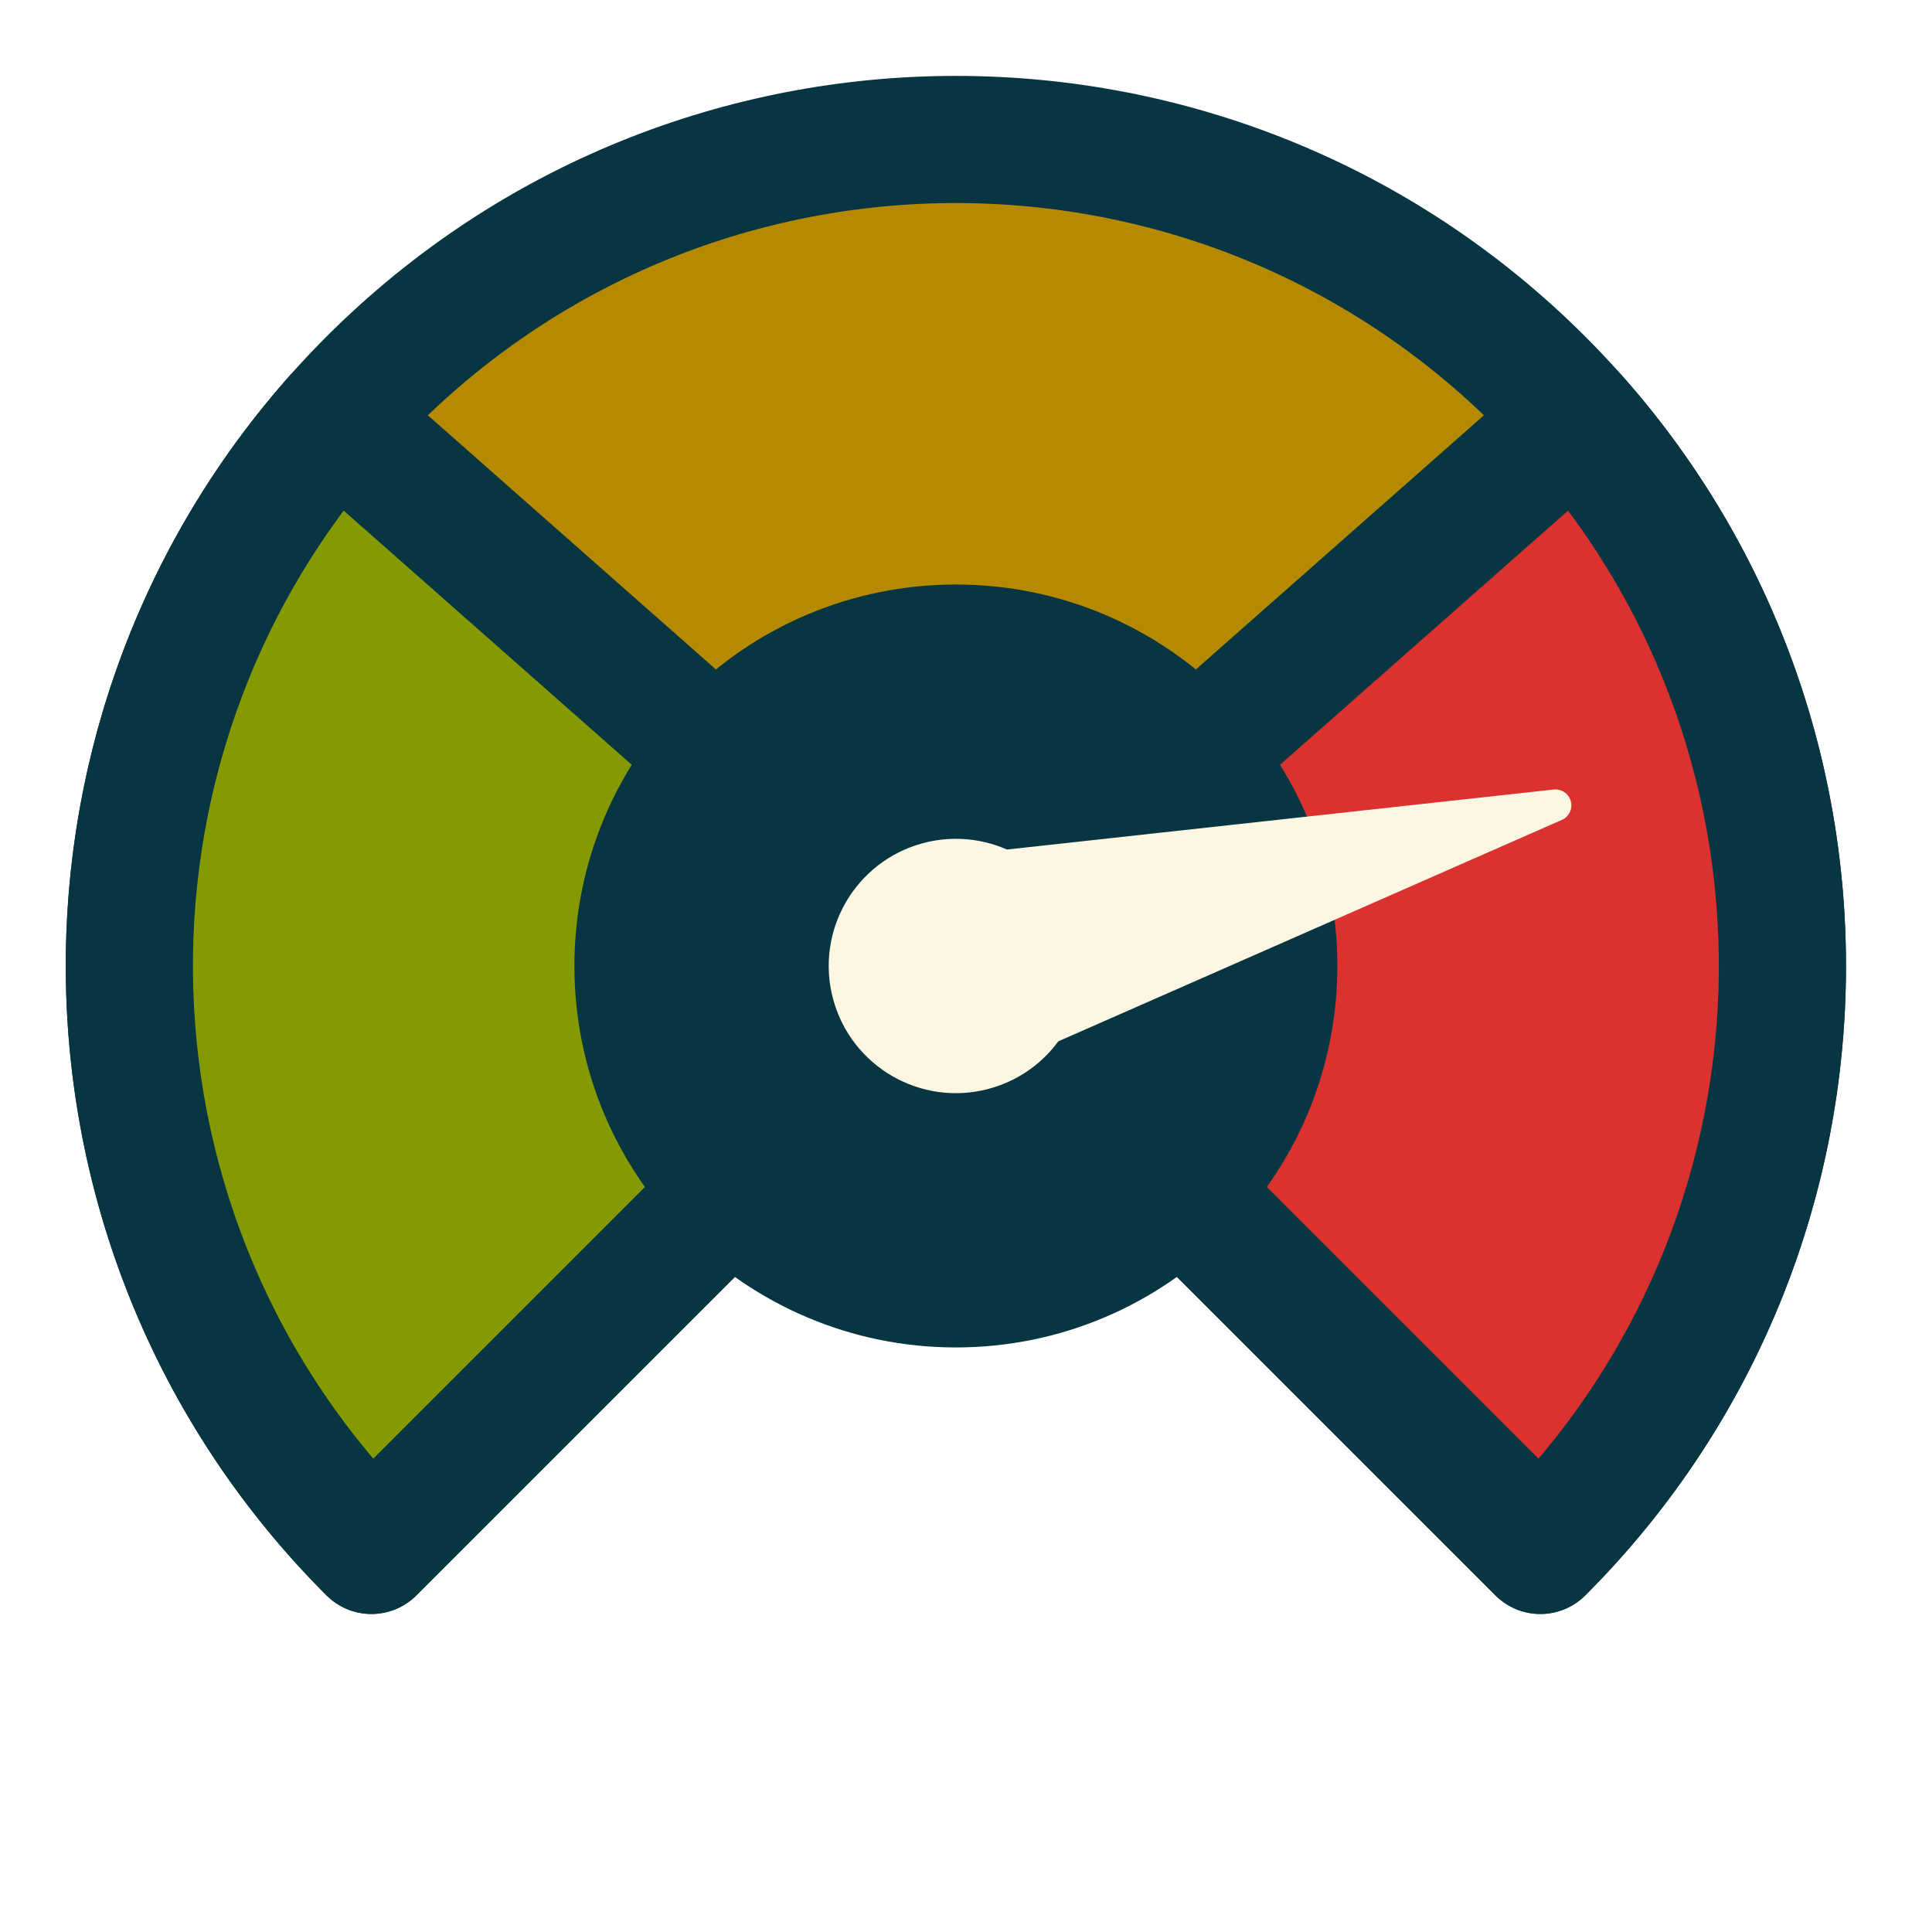
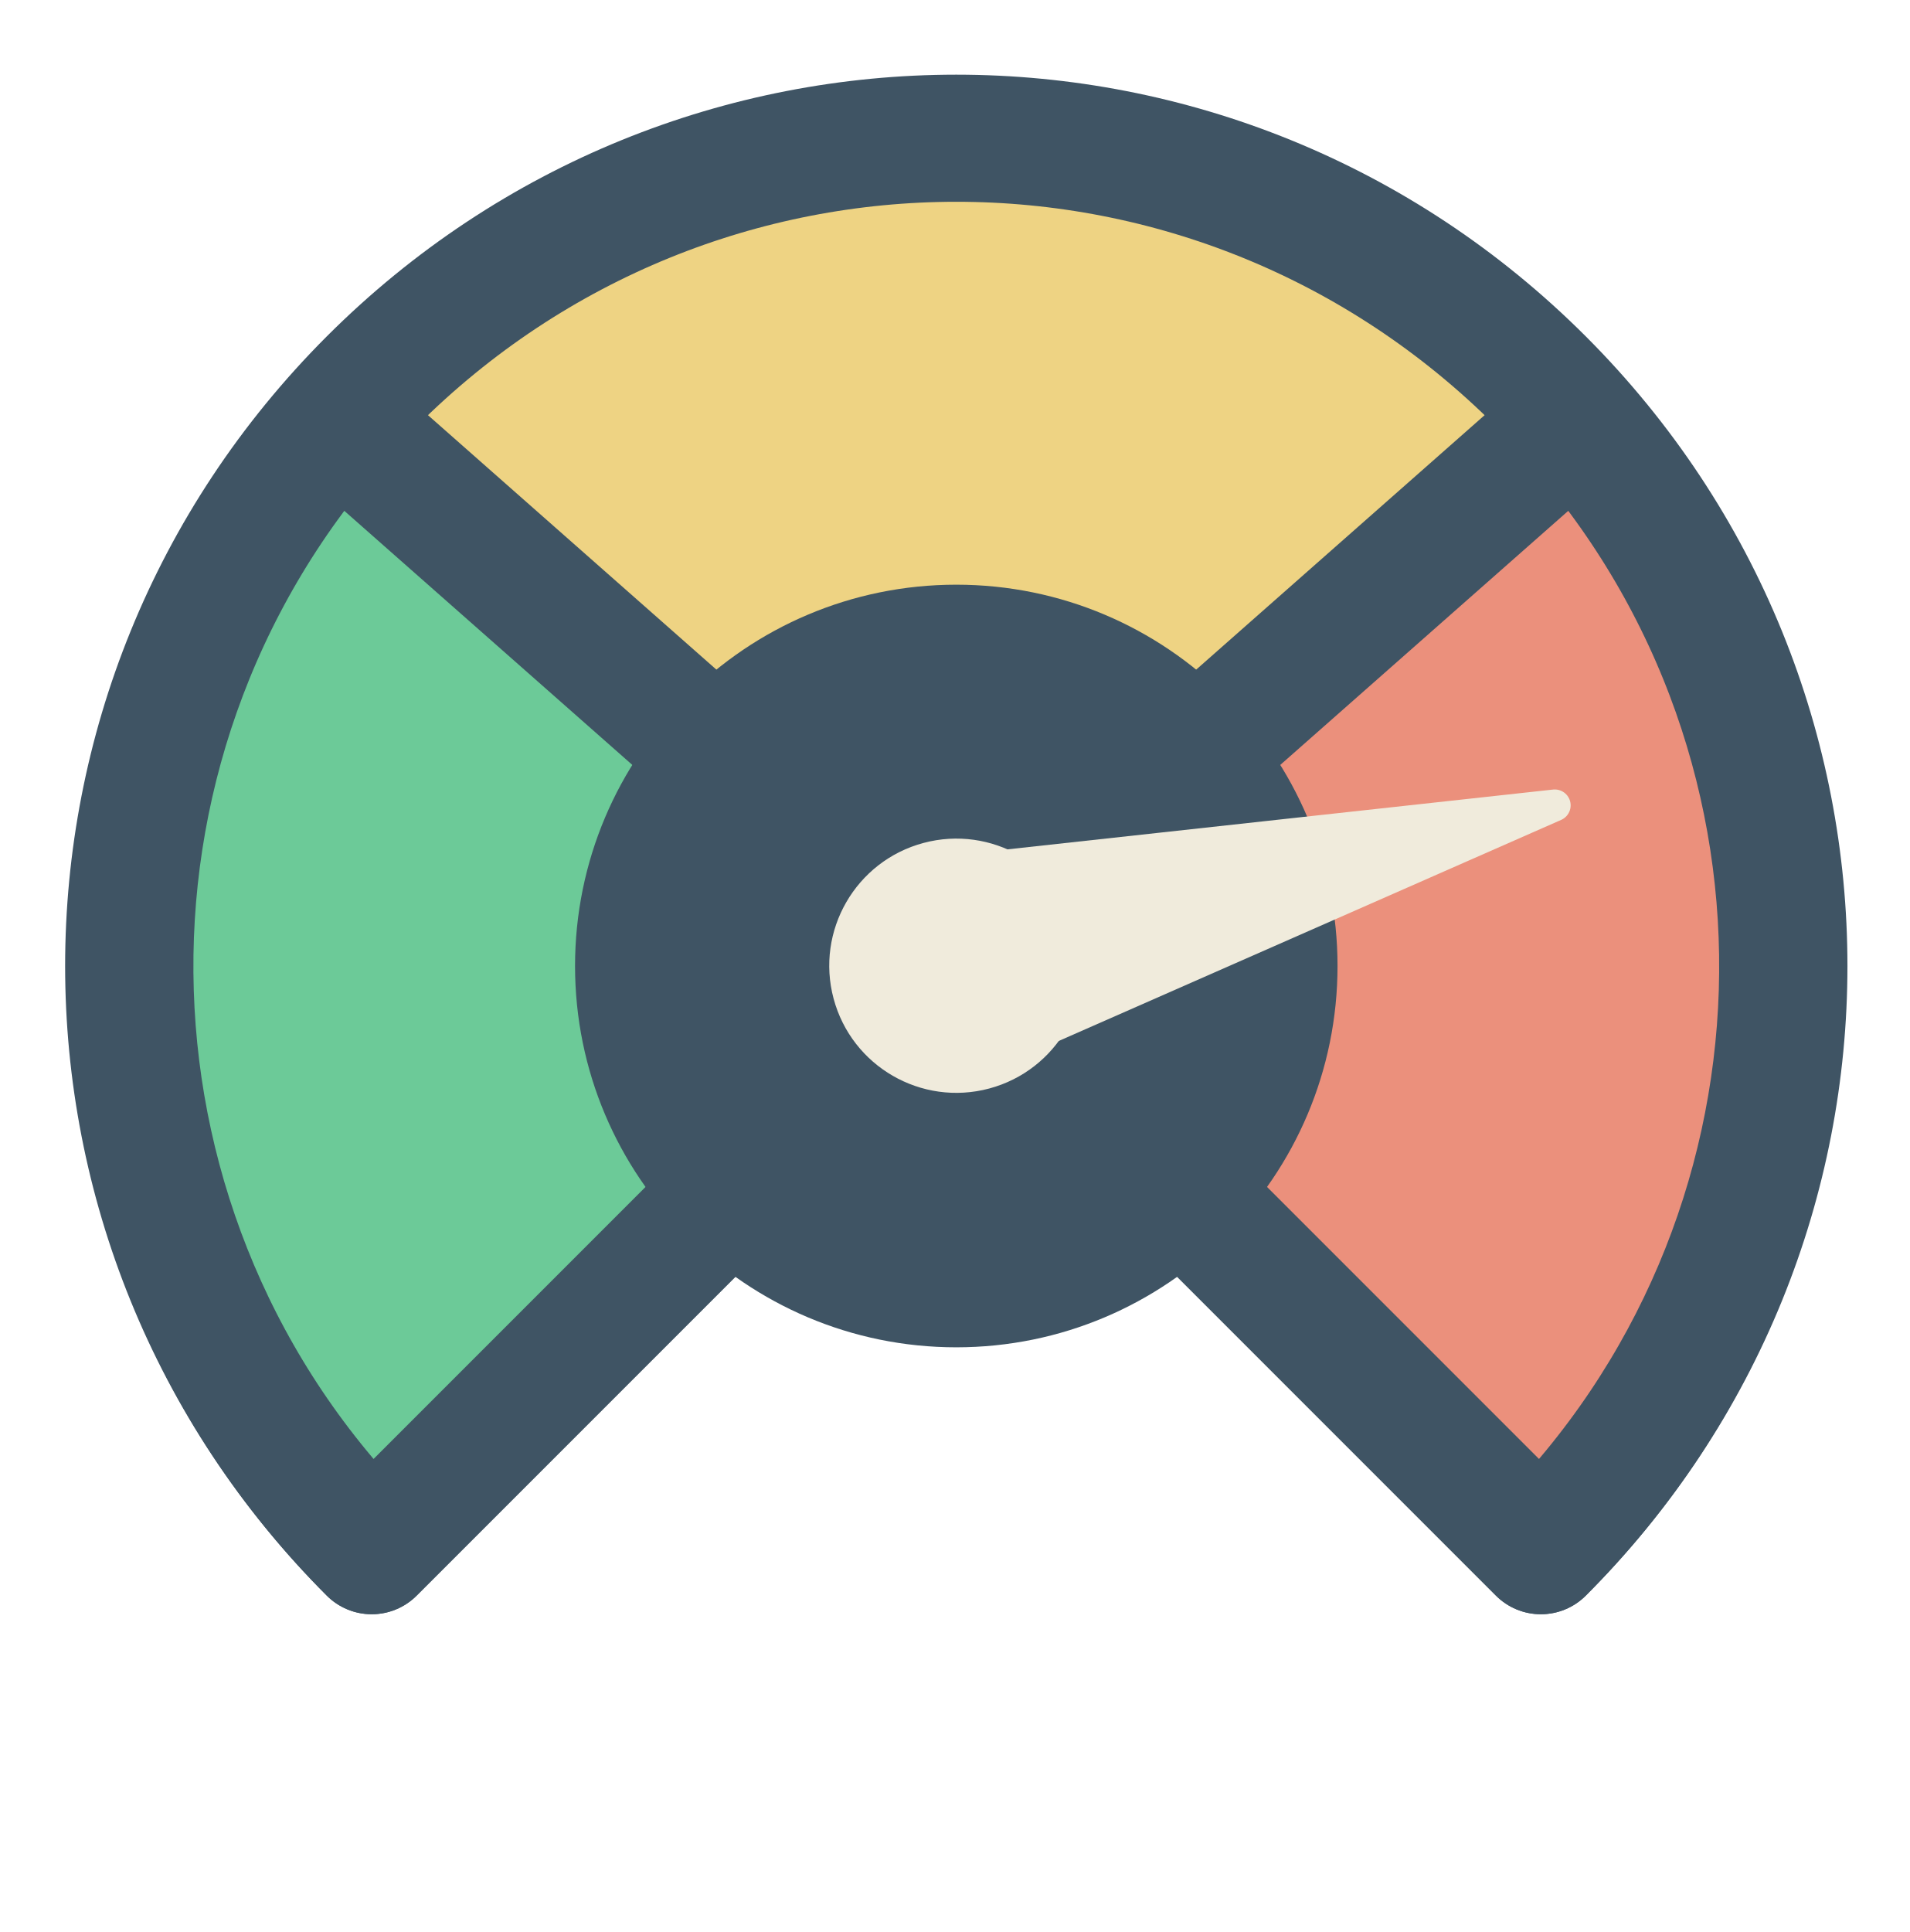
- <svg xmlns="http://www.w3.org/2000/svg" width="60.138" height="60.777" viewBox="0 0 60.138 60.777" id="svg4160" version="1.1">
-   <defs id="defs4162" />
-   <path style="fill:#b58900;stroke:#073642;stroke-width:4;stroke-linecap:round;stroke-miterlimit:4;stroke-dasharray:none;stroke-opacity:1;fill-opacity:1;stroke-linejoin:round" id="path858" d="m 11.684,48.773 a 26,26 0 0 1 0,-36.77 26,26 0 0 1 36.77,0 26,26 0 0 1 0,36.77 L 30.069,30.388 Z" />
-   <path id="path860" style="fill:#dc322f;fill-opacity:1;stroke:#073642;stroke-width:4;stroke-linecap:round;stroke-miterlimit:4;stroke-dasharray:none;stroke-opacity:1;stroke-linejoin:round" d="M 49.564,13.186 A 26,26 0 0 1 48.454,48.773 L 30.069,30.388 Z" />
-   <path id="path867" style="fill:#859900;fill-opacity:1;stroke:#073642;stroke-width:4;stroke-linecap:round;stroke-miterlimit:4;stroke-dasharray:none;stroke-opacity:1;stroke-linejoin:round" d="m 10.573,13.186 a 26,26 0 0 0 1.111,35.587 L 30.069,30.388 Z" />
-   <g id="layer1" />
-   <circle style="fill:#073642;fill-opacity:1;stroke:#073642;stroke-width:4;stroke-linecap:round;stroke-miterlimit:4;stroke-dasharray:none" id="path852" cx="30.069" cy="30.388" r="10" />
+ <svg xmlns="http://www.w3.org/2000/svg" version="1.1" id="svg4160" x="0px" y="0px" viewBox="0 0 60.1 60.8" style="enable-background:new 0 0 60.1 60.8;" xml:space="preserve">
+   <style type="text/css">
+ 	.st0{fill:#EED383;stroke:#3F5464;stroke-width:4;stroke-linecap:round;stroke-linejoin:round;}
+ 	.st1{fill:#EB907C;stroke:#3F5464;stroke-width:4;stroke-linecap:round;stroke-linejoin:round;}
+ 	.st2{fill:#6CCA98;stroke:#3F5464;stroke-width:4;stroke-linecap:round;stroke-linejoin:round;}
+ 	.st3{fill:#3F5464;stroke:#3F5464;stroke-width:4;stroke-linecap:round;}
+ 	.st4{fill:#F0EBDC;stroke:#F0EBDC;stroke-linecap:round;stroke-linejoin:round;}
+ 	.st5{fill:#F0EBDC;}
+ </style>
+   <path id="path858" class="st0" d="  M11.7,48.8C1.5,38.6,1.5,22.2,11.7,12s26.6-10.2,36.8,0s10.2,26.6,0,36.8L30.1,30.4L11.7,48.8z" />
+   <path id="path860" class="st1" d="M49.6,13.2c9.1,10.3,8.6,25.9-1.1,35.6L30.1,30.4L49.6,13.2z" />
+   <path id="path867" class="st2" d="M10.6,13.2C1.5,23.5,2,39.1,11.7,48.8l18.4-18.4L10.6,13.2z" />
+   <g id="layer1">
+ </g>
+   <circle id="path852" class="st3" cx="30.1" cy="30.4" r="10" />
  <g id="g838" transform="rotate(-15,30.06884,30.38826)">
-     <path style="fill:#fdf6e3;stroke:#fdf6e3;stroke-width:1px;stroke-linecap:round;stroke-linejoin:round;stroke-opacity:1" d="m 30.078,27.388 v 6 l 19.517,-3 z" id="path844" />
-     <circle style="fill:#fdf6e3;stroke:none;stroke-width:4;stroke-linecap:round;stroke-miterlimit:4;stroke-dasharray:none" id="path842" cx="-30.388" cy="-30.069" r="4" transform="matrix(0,-1,-1,0,0,0)" />
+     <path id="path844" class="st4" d="M30.1,27.4l0,6l19.5-3L30.1,27.4z" />
+     <circle id="path842" class="st5" cx="30.1" cy="30.4" r="4" />
  </g>
</svg>
